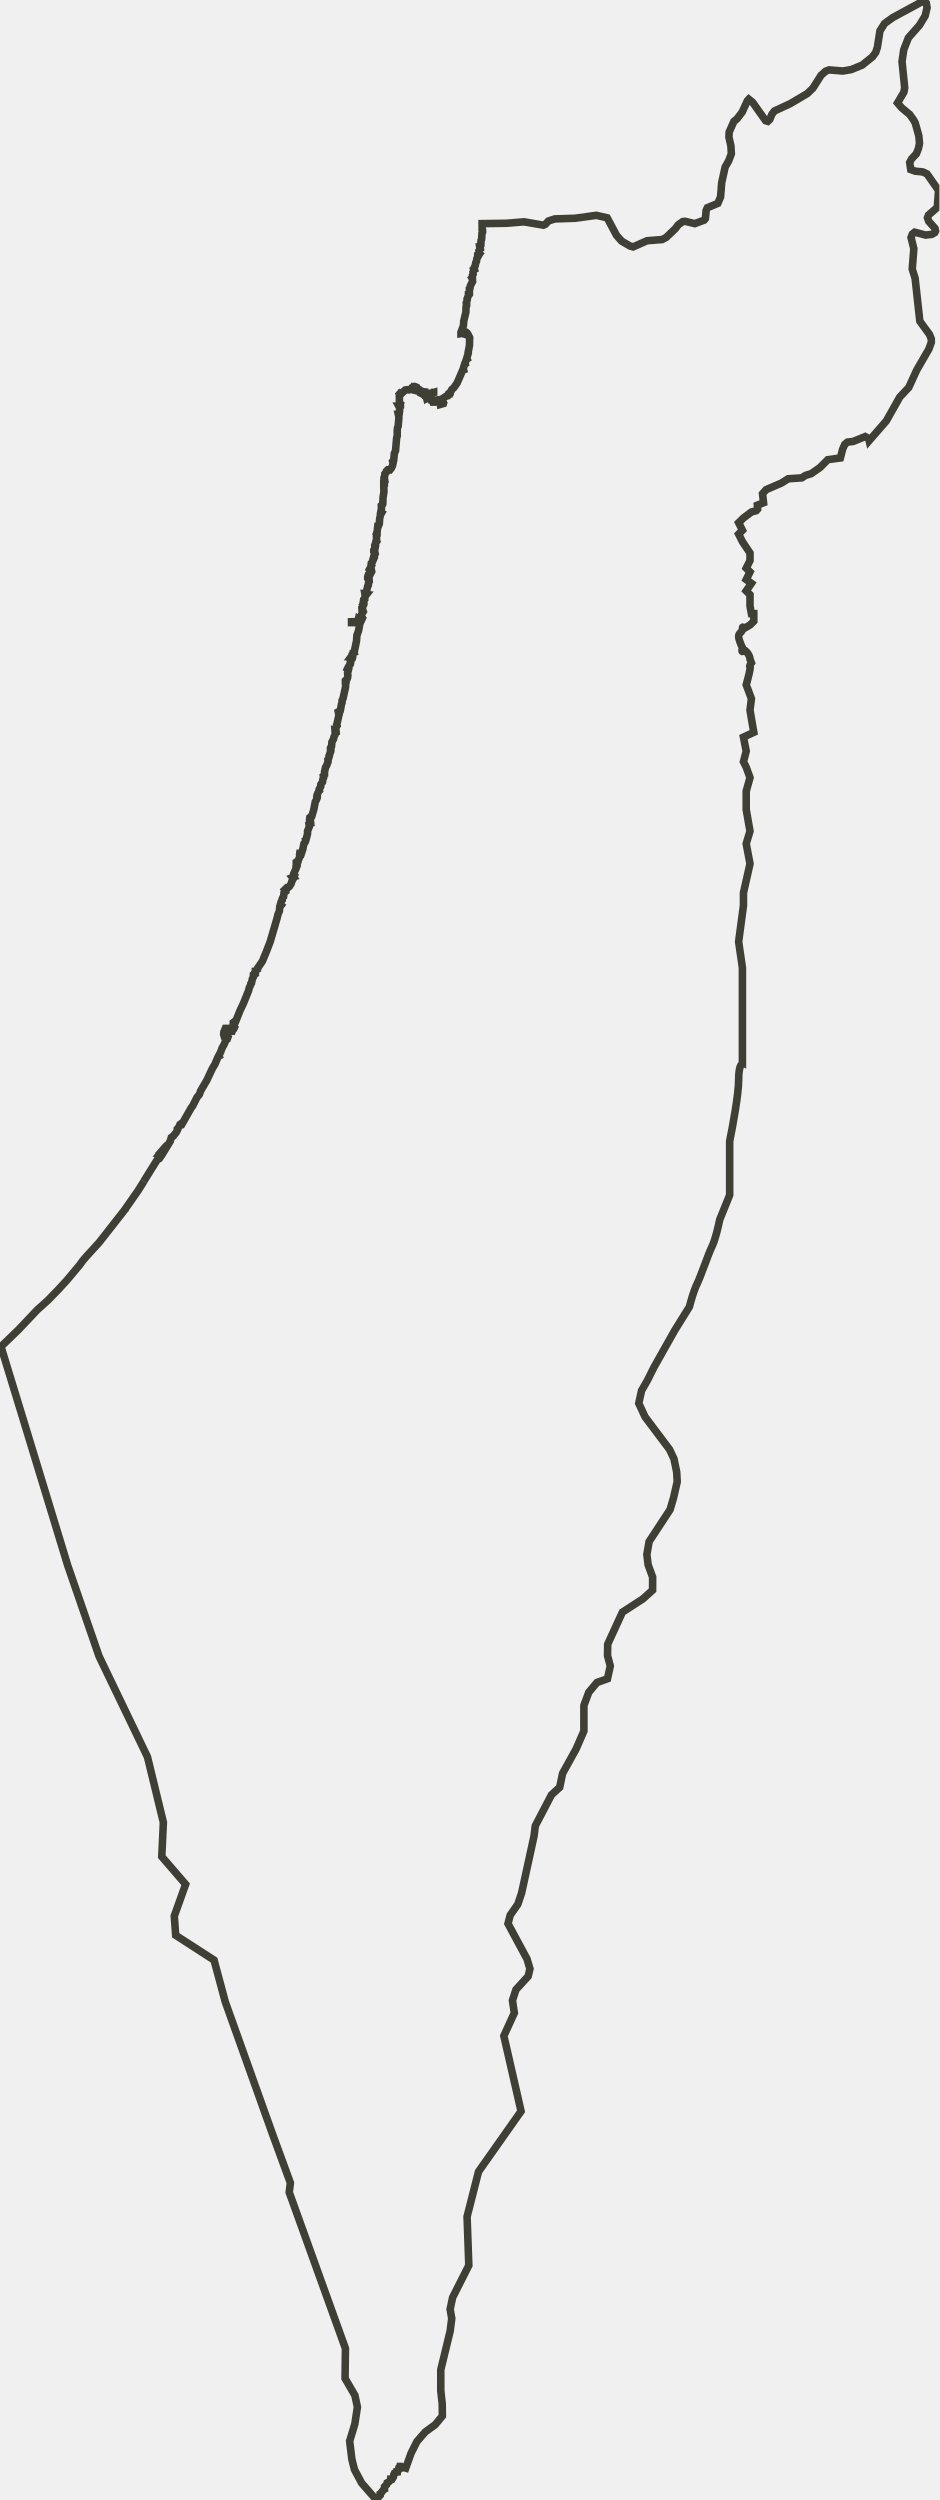
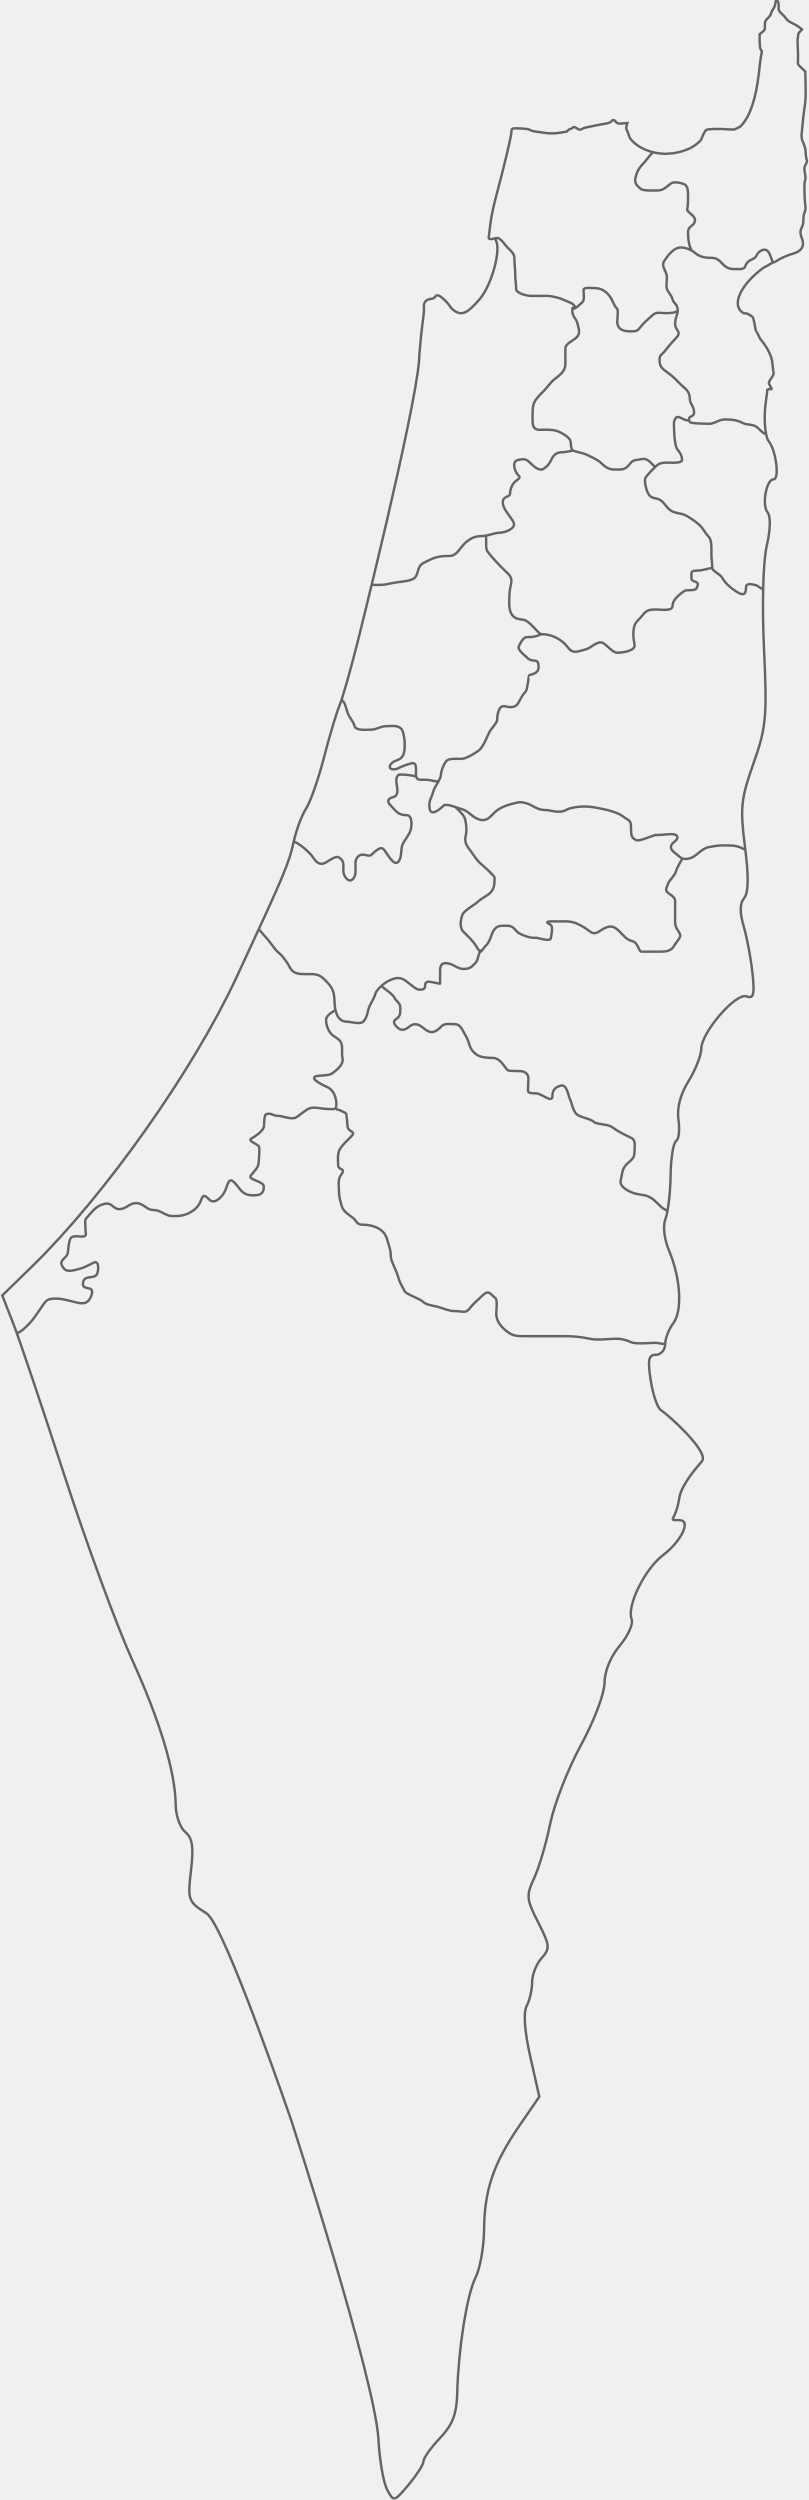
- <svg xmlns="http://www.w3.org/2000/svg" width="124" height="330" viewBox="0 0 124 330" fill="none">
-   <g clip-path="url(#clip0_478_948)">
-     <path d="M16.385 159.798L18.203 157.2L18.986 155.95M16.385 159.798L16.62 160.139M16.385 159.798L13.081 164.015L11.486 165.76L10.922 166.413L10.501 166.996L8.788 169.04L7.719 170.202L6.368 171.597L5.703 172.201L4.92 172.9L2.441 175.523L0.281 177.609L0.122 177.73L2.95 186.981L8.935 206.633L13.076 218.632L19.465 231.909L21.566 240.552L21.355 245.078L24.503 248.729L23.005 252.914L23.19 255.458L28.253 258.734L29.731 264.23L35.977 281.712L38.33 288.137L38.178 289.386L45.598 309.991L45.548 313.95L46.848 316.19L47.177 317.735L46.836 319.979L46.154 322.223L46.444 324.613L46.789 325.987L47.745 327.773L49.576 329.871L49.853 329.738L50.178 329.372V329.168L50.321 329.055L50.582 328.689L50.763 328.577V328.235L51.044 327.96L51.103 327.731L51.364 327.573L51.587 327.323V327.257H51.747L51.928 326.961L51.987 326.62L52.067 326.462L52.248 326.395L52.29 326.283H52.471L52.492 326.17L52.593 326.058L52.636 325.829L52.715 325.804L52.774 325.575H52.934L53.115 325.758L53.418 325.737L53.561 325.783L54.264 323.818L55.043 322.273L56.146 321.007L57.442 320.062L58.393 318.913L58.372 317.31L58.183 315.574V312.801L59.42 307.705L59.631 306.044L59.42 304.816L59.744 303.267L61.882 299.037L61.655 292.592L63.166 286.655L68.781 278.686L66.508 268.739L67.893 265.704L67.644 264.055L68.107 262.631L69.719 260.866L69.951 259.879L69.568 258.589L67.055 253.921L67.346 252.801L68.347 251.377L68.848 249.895L70.49 242.372L70.662 241.002L72.8 236.913L73.878 235.927L74.265 234.082L76.045 230.868L77.072 228.507L77.076 225.118L77.716 223.386L78.798 222.091L80.187 221.596L80.557 219.918L80.195 218.544L80.216 217.037L82.156 212.807L84.884 211.037L86.142 209.897L86.147 208.177L85.553 206.553L85.385 205.196L85.679 203.497L88.453 199.263L88.903 197.735L89.392 195.595L89.32 194.296L88.958 192.556L88.382 191.332L85.145 187.023L84.316 185.241L84.686 183.559L85.465 182.201L86.302 180.519L89.046 175.64L91 172.5C91.167 171.833 91.6 170.3 92 169.5C92.5 168.5 93.5 165.5 94 164.5C94.4 163.7 94.833 161.833 95 161L96.316 157.748V152.412V150.638C96.711 148.709 97.5 144.403 97.5 142.611C97.5 140.819 97.833 140.432 98 140.462V136.769V134.883V132.394C98 131.727 98 130.163 98 129.233C98 128.304 98 127.866 98 127.764L97.5 124.304L98.138 119.528V117.842L99 114.016L98.5 111.372L99 109.711L98.5 106.876V105.822V104.436L99 102.65L98.5 101.272L98.138 100.543L98.5 99.156L98.138 97.304L99.5 96.667L99 93.752L99.186 92.224L98.5 90.392C98.729 89.595 99.148 88 99 88C98.852 88 99.062 87.667 99.186 87.5L99 87C99 86.833 98.9 86.4 98.5 86C98 85.5 98.138 86 98 86C97.89 86 97.954 85.667 98 85.5C97.833 85.167 97.5 84.4 97.5 84C97.5 83.5 98 83.5 98 83C98 82.6 98.092 82.833 98.138 83L99 82.5L99.5 82V81H99.186L99 80V78.5L98.5 78L99.186 77L98.5 76.5L99 75.5L98.5 75L99 74V73L98 71.5L97.5 70.5L98 70L97.5 69L98.138 68.372L99.186 67.585L99.825 67.41L100.002 67.206L99.969 66.686L100.789 66.365L100.655 65.17L101.126 64.637L103.171 63.754L104.038 63.201L105.836 63.076L106.353 62.743L107.077 62.526L108.231 61.718L109.274 60.673L110.928 60.453L111.227 59.3L111.505 58.663L111.867 58.359L112.62 58.271L114.203 57.626L114.662 57.884L114.729 58.167L116.993 55.565L118.774 52.405L119.952 51.156L121.013 48.841L122.326 46.572L122.604 46.097L122.936 45.19L122.928 44.723L122.68 44.128L121.417 42.396L120.794 36.729L120.415 35.514L120.626 32.832L120.259 31.342L120.432 30.896L120.739 30.651L122.187 31.029L123.004 30.934L123.391 30.709L123.492 30.501L123.412 30.13L122.591 29.21L122.427 28.748L122.562 28.39L123.719 27.378L123.892 25.142L122.364 22.952L121.813 22.698L120.819 22.594L120.217 22.378L120.078 21.453L120.31 20.995L120.958 20.3L121.232 19.605L121.375 18.926L121.282 17.923L120.798 16.187L120.554 15.774L120.087 15.125L119.014 14.222L118.475 13.585L119.308 12.173L119.418 11.59L119.068 8.122L119.291 6.573L119.91 4.983L121.35 3.355L122.111 2.114L122.372 1.028L122.271 0.411L121.897 0.124L117.873 2.302L116.77 3.093L116.152 4.075L115.811 6.253L115.588 6.927L115.163 7.502L113.811 8.588L112.355 9.188L111.252 9.375L109.434 9.225L108.984 9.4L108.378 9.941L107.3 11.644L106.555 12.356L104.333 13.672L102.229 14.65L101.888 15.092L101.614 15.766L101.345 16.02L101.063 15.933L99.346 13.51L98.836 13.097L98.664 13.281L97.969 14.796L97.292 15.683L96.871 16.033L96.252 17.427L96.218 18.094L96.479 19.259L96.538 20.296L96.18 21.25L95.718 22.049L95.263 24.122L95.116 25.988L94.754 26.841L93.373 27.42L93.209 27.778L93.112 28.856L92.944 29.06L91.715 29.518L90.435 29.214L90.12 29.247L89.522 29.68L89.164 30.163L87.927 31.346L87.405 31.621L85.414 31.775L83.571 32.591L83.15 32.47L82.055 31.829L81.374 31.055L80.153 28.756L78.714 28.423L75.919 28.81L73.234 28.898L72.396 29.168L71.98 29.614L71.727 29.722L69.159 29.281L66.874 29.472L63.638 29.518V30.326L63.696 30.397V30.659L63.616 30.8L63.574 31.583L63.494 31.75L63.473 32.295L63.372 32.366L63.393 32.628H63.334L63.377 32.866L63.238 33.078L63.28 33.194L63.221 33.386L63.263 33.432L63.061 33.598V33.744L63.141 33.79L62.939 34.144L62.897 34.498L62.796 34.685L62.737 35.039L62.598 35.322L62.64 35.559L62.539 35.605L62.56 35.676L62.438 35.938L62.459 36.176L62.358 36.363V36.671L62.299 36.717L62.358 36.833L62.379 37.166L62.097 37.687L62.038 38.041L61.958 38.112V38.749L61.836 38.794V39.007L61.655 39.456L61.676 39.573L61.596 39.856V40.093L61.554 40.118L61.575 40.401L61.516 40.543L61.495 41.23L61.213 42.388L61.171 43.004L60.847 43.853V44.04L61.028 44.015L61.171 44.061V43.874L61.251 43.803L61.491 43.828L61.651 43.945L61.79 44.153L61.992 44.561L61.971 45.602L61.79 46.522L61.811 46.618L61.609 47.305L61.651 47.4L61.55 47.471L61.39 47.921L61.411 48.017L61.331 48.062L61.15 48.654L61.192 48.82L61.07 48.866L60.346 50.544L59.921 51.16L59.639 51.418L59.517 51.676L59.416 51.772V51.889L59.277 51.959V52.055L59.155 52.08L59.075 52.247L58.936 52.272L58.292 52.696L57.968 52.792L58.09 52.863L58.25 52.838L58.292 53.075L58.494 53.1L58.553 53.196L58.532 53.267L58.128 53.383L58.069 53.004L57.745 52.792L57.665 52.817L57.724 52.983L57.501 53.008L57.4 53.079H57.139L57.059 52.892L56.92 52.846L56.861 52.397L56.701 52.159L56.579 52.134L56.558 52.18V52.276L56.659 52.371L56.617 52.513H56.516L56.478 52.301H56.398V52.538L56.318 52.584L56.276 52.417L56.154 52.276L56.074 52.251L56.015 52.134L55.59 51.922L55.611 51.826L55.531 51.801L55.489 51.705L55.388 51.68L55.548 51.635L55.91 51.893L56.213 51.989L56.718 52.034H56.798L56.958 51.918L57 51.964L57.244 51.868V51.797L56.718 51.938L56.175 51.913L56.074 51.797V51.726L55.851 51.701L55.489 51.56L55.388 51.464H55.207L55.026 51.135L54.765 51.018H54.584L54.525 51.114L54.466 51.089L54.407 51.135L54.328 51.276L53.965 51.464L53.705 51.439L53.481 51.485L53.039 51.909L52.859 51.864L52.736 52.005L52.816 52.147L52.715 52.263V53.017L52.774 53.229L52.854 53.3L52.795 53.487L52.854 53.512V53.583L52.795 53.608L52.736 53.537L52.694 53.608H52.636L52.736 53.795L52.758 54.078L52.699 54.645L52.678 54.691H52.577L52.657 55.069L52.556 56.273L52.475 56.46L52.434 56.789V57.522L52.353 57.83L52.21 59.483L52.05 59.862L51.971 60.736L51.832 60.903L51.891 61.115L51.81 61.469L51.667 61.777L51.465 62.035L51.183 62.01L51.023 62.176V62.293L50.8 62.551V62.739L50.678 63.093V63.28L50.779 63.351L50.8 63.492L50.678 63.588L50.699 63.754L50.657 63.8V63.917L50.737 63.988V64.058L50.657 64.225L50.678 64.933L50.556 65.711L50.535 66.465L50.514 66.561L50.333 66.727L50.354 67.106L50.253 67.626L50.375 67.697L50.236 67.935L50.114 68.455L50.072 69.138L49.971 69.375L49.87 69.4L49.79 70.154L49.71 70.391L49.769 70.437V70.649L49.689 70.816L49.71 71.215L49.651 71.382L49.71 71.478L49.588 71.644L49.466 71.998V72.115L49.546 72.16L49.487 72.489L49.344 72.631V72.772L49.487 72.914L49.529 73.102L49.369 73.41L49.411 73.576L49.369 73.672L49.289 73.626L49.13 74.213L49.007 74.355L48.986 74.542L49.045 74.659L48.805 75.104L48.906 75.175V75.316L49.045 75.341L49.066 75.437L48.944 75.67L48.801 75.645L48.641 75.812L48.54 76.12V76.353L48.599 76.424L48.721 76.449L48.742 76.757L48.641 76.944L48.62 77.248L48.54 77.365L48.38 78.069L48.258 78.327H48.157L48.178 78.443L48.38 78.468L48.178 78.726L48.157 79.055L47.997 79.172L47.955 79.455L48.035 79.526V79.692L47.892 79.859L47.934 79.954L47.854 80.096V80.284L47.774 80.329L47.795 80.658L47.917 80.612L47.959 80.729L47.736 81.104L47.715 81.362L47.757 81.433L47.656 81.503H47.597L47.576 81.433L47.496 81.458V81.528L47.576 81.553V81.649L47.534 81.811L47.454 81.836V81.932L47.513 82.003H47.652L47.631 82.049H47.391L47.37 81.882L47.29 81.811L47.248 81.999L47.189 82.045L46.402 82.07V82.186H47.29L47.45 82.611L47.328 83.244L47.105 83.901L47.063 84.584L46.76 86.041L46.718 86.067L46.739 86.137L46.579 86.208L46.478 86.395V86.512L46.356 86.679H46.558V86.724L46.499 86.912L46.356 86.983L46.276 87.17L46.318 87.241L46.259 87.59L46.2 87.615L46.04 88.04L45.96 88.086L45.859 88.298L45.998 88.394L45.876 88.864L45.918 89.147L45.876 89.476L45.817 89.618L45.594 89.83V89.876H45.716L45.615 90.392V90.675L45.274 92.224L45.152 92.457V92.741L45.072 92.953L44.933 93.752L44.912 93.823L44.651 93.965L44.672 94.081L44.773 94.152V94.248L44.47 95.584L44.491 95.747L44.411 95.817L44.331 96.242L44.373 96.642L44.315 96.667L44.235 96.621L44.256 96.904L44.075 97.304L44.032 97.537L43.809 97.957L43.767 98.499L43.624 98.732V98.803H43.683L43.666 99.156L43.443 99.744L43.464 99.814L43.363 100.143L43.283 100.26L43.304 100.543L43.102 101.084L42.98 101.272L42.837 101.879V102.254L42.677 102.417L42.719 102.65L42.618 102.883L42.576 103.212L42.353 103.541L42.332 103.824L42.151 104.153L42.172 104.34L42.071 104.436L41.848 104.952L41.827 105.069L41.886 105.139V105.256L41.764 105.581L41.621 105.822L41.419 106.876L41.137 107.812L41.095 107.883L40.973 107.837L40.893 107.908L40.851 108.445L40.994 108.541L41.015 108.728L40.792 108.845L40.834 109.103L40.594 109.711V110.061L40.392 110.835L40.333 110.881L40.354 110.977L40.295 111.139L40.114 111.372L39.975 112.076L39.752 112.754H39.672L39.63 112.638H39.571L39.55 112.779L39.651 112.967L39.47 113.316L39.348 113.691L39.268 113.666L39.108 113.783V114.016L39.209 114.299L39.154 114.441L39.07 114.486L39.049 114.699L38.746 115.402L38.704 115.565L38.746 115.59L38.687 115.661L38.767 115.777L38.645 115.823L38.687 115.869L38.666 116.081L38.565 116.223L38.422 116.668L38.199 117.018L38.018 117.159H37.879L37.656 117.372L37.736 117.442V117.655L37.492 117.842L37.433 118.358L37.332 118.475L37.252 118.662V118.804L37.13 118.991L36.991 119.458L37.092 119.528L36.932 119.741L36.873 120.278L36.713 120.653L36.553 121.273L35.665 124.304L35.16 125.615L34.638 126.877L34.032 127.764L34.011 127.905L33.91 127.951L33.75 128.23H33.708V128.347H33.649L33.607 128.417V128.58L33.548 128.605L33.527 128.696L33.447 128.721L33.426 129L33.304 129.233L33.203 129.746L33.123 129.837V129.929L32.9 130.395L32.82 130.745L32.155 132.394L31.688 133.384L31.09 134.883L30.93 134.975V135.021H30.871L30.85 134.929L30.791 134.975L30.77 135.583L30.791 135.699L30.892 135.745L30.85 135.837L30.69 135.999L30.648 136.116H30.185L30.105 136.024H29.924V136.116L30.004 136.161V136.232L29.983 136.42L29.924 136.49L29.945 136.724L29.866 136.769V136.84L30.067 136.957L30.025 137.073H29.866L29.605 136.628V136.232L29.727 135.953L29.806 135.908V135.745H29.748L29.546 136.236L29.525 136.565L29.647 136.961L29.87 137.194L29.567 137.893L29.306 138.36L29.104 138.922L28.902 139.297L28.923 139.367L28.864 139.392L28.742 139.601L28.38 140.462L28.018 141.07L27.294 142.611L26.486 143.989L26.326 144.455L26.002 144.851L25.438 145.971L25.215 146.275L23.986 148.444H23.906L23.864 148.352L23.763 148.423L23.64 148.727L23.418 149.006L23.439 149.122L23.279 149.447L22.875 149.959L22.614 150.147L22.471 150.638L21.363 152.457L21.305 152.482L21.262 152.412L21.061 152.366L21.241 152.158V152.066L20.997 152.345V152.416L21.056 152.441L21.035 152.649L21.157 152.674L21.178 152.72L21.04 152.928L20.736 153.115L18.981 155.934" stroke="#403F36" />
-   </g>
-   <defs>
-     <clipPath id="clip0_478_948">
-       <rect width="124" height="330" fill="white" />
-     </clipPath>
-   </defs>
+ <svg xmlns="http://www.w3.org/2000/svg" width="331" height="1023" viewBox="0 0 331 1023" fill="none">
+   <path d="M303.75 50.915C306.961 47.29 309.329 40.226 310.5 30.228C310.909 26.73 311.054 24.661 311.75 21.179V20.947C311.75 20.947 311.416 20.598 311.219 20.165C311.022 19.733 310.844 18.175 310.844 16.697V14.009L311.938 13.134C312.957 12.321 313 12.162 313 10.415C313 8.656 313.077 8.5 314.25 7.384C314.929 6.738 315.469 5.949 315.469 5.634C315.469 5.32 315.851 4.519 316.312 3.853C316.779 3.179 317.221 2.052 317.312 1.29C317.408 0.492 317.464 0.167 317.625 0.134C317.721 0.114 317.859 0.203 318.062 0.353C318.528 0.695 318.658 1.129 318.625 2.572C318.585 4.322 318.607 4.415 319.906 5.634C320.643 6.325 321.523 7.295 321.844 7.79C322.199 8.339 323.158 9.017 324.312 9.54C325.355 10.013 326.644 10.771 327.188 11.228L328.188 12.072L327.344 12.947C326.648 13.672 326.517 14.087 326.562 15.29L326.375 15.84V17.478C326.375 17.478 326.555 22.308 326.562 22.5L326.5 26L326.906 26.759L329.531 29.259L329.656 35.072C329.744 39.48 329.634 41.561 329.25 43.79C328.972 45.404 328.572 48.876 328.344 51.509L327.969 55.603L328.219 57.29L328.969 59.103C329.412 60.193 329.687 61.507 329.688 62.478C329.688 63.358 329.839 64.552 330.031 65.103C330.332 65.966 330.287 66.255 329.688 67.322C329.028 68.495 329.021 68.693 329.375 70.884C329.66 72.653 329.651 73.405 329.375 74.072C329.01 74.952 329.132 81.215 329.562 84.353C329.708 85.412 329.605 86.104 329.25 86.853C328.963 87.458 328.75 88.691 328.75 89.79C328.75 91.077 328.575 92.094 328.156 92.915C327.372 94.453 327.355 95.57 328.156 97.603C329.362 100.661 328.056 102.845 324.438 103.822C322.286 104.402 318.89 105.93 317.688 106.853C317.282 107.164 316.712 107.415 316.438 107.415M303.75 50.915L303.901 50.742L305.071 49.156M303.75 50.915L302.844 51.853L300.5 53L298 52.947C296.205 52.701 291.285 52.703 289.812 52.947C288.817 53.111 288.626 53.327 287.75 55.103C287.214 56.189 287.031 56.883 287 56.977C286.789 57.182 286.925 57.225 286.719 57.447C285.462 58.795 283.889 59.877 282.227 60.728C281.717 60.94 280.396 61.506 279.312 61.853C279.312 61.853 278.894 62.005 277.603 62.306C276.276 62.616 274.893 62.821 274.285 62.822C273.488 62.822 273.131 62.916 272.531 62.947H272.188C266.561 62.831 261.003 60.676 257.75 56.54L256.781 53.79C256.19 52.834 256.136 52.489 256.406 51.478L256.719 50.322L254.781 50.509C252.987 50.677 252.787 50.609 252.031 49.853C251.055 48.877 250.873 48.874 250.156 49.665C249.852 50.002 249.114 50.355 248.5 50.447C247.415 50.609 242.694 51.525 239.75 52.165C237.986 52.549 237.438 53.628 236.313 52.697C235.85 52.313 235.382 52.096 235 52C234.42 51.854 234.098 52.697 233.7 52.697C232.887 52.697 231.936 53.834 231.936 53.834C225.206 55.11 224.493 54.511 219.688 53.915C219.688 53.915 217.47 53.57 217.531 53.509C216.5 53 216.757 52.797 213.531 52.603C209.407 52.355 209.259 52.409 209.25 54.165C209.243 55.584 206.494 67.211 203.719 77.634C201.827 84.74 201.122 88.043 200.625 91.884C200.269 94.633 199.969 97.087 199.969 97.353C199.969 97.711 200.298 97.853 201.219 97.853L202.5 97.5M120.187 344.415C121.214 339.679 123.507 333.559 125.281 330.822C127.056 328.084 130.35 318.592 132.625 309.759C134.9 300.926 137.742 291.477 138.906 288.759C140.071 286.041 143.395 274.372 146.312 262.822C146.312 262.822 169.522 170.227 171.469 147.79C171.398 146.477 172.388 135.789 172.938 132.009C173.326 129.338 173.534 127.27 173.469 126.447C173.254 123.728 174.04 122.604 176.406 122.29C177.33 122.168 177.642 122.012 178 121.509C178.78 120.413 179.55 120.6 181.594 122.447C183.436 124.112 184.656 126.072 184.656 126.072C188.887 130.285 191.666 127.619 196.125 122.603C201.382 116.689 205.514 100.836 202.562 97.884L202.5 97.5M120.187 344.415C118.261 353.302 116.251 358.045 96.719 400.04C78.985 438.167 42.954 489.114 13.188 518.165L0.938 530.103L5.437 541.634C7.912 547.966 17.332 575.933 26.375 603.79C35.417 631.648 47.891 665.576 54.062 679.165C65.579 704.523 71.751 725.136 71.906 738.759C71.954 743.009 73.704 747.916 75.812 749.665C78.764 752.114 79.302 755.742 78.156 765.415C76.724 777.506 76.959 778.169 84.531 782.978C91.889 787.65 119.375 868.228 119.375 868.228C119.375 868.228 153.563 973.792 154.875 998.384C155.324 1006.81 156.931 1016.01 158.438 1018.82C161.122 1023.84 161.278 1023.79 167.219 1016.73C170.553 1012.77 173.281 1008.47 173.281 1007.17C173.281 1005.86 176.342 1001.57 180.062 997.634C185.23 992.17 186.882 987.846 187.094 979.353C187.552 961.023 191.043 939.017 194.625 931.915C196.475 928.245 198.034 919.336 198.094 912.134C198.226 896.117 201.999 885.159 212.594 869.759L220.688 857.978L216.969 841.478C214.608 830.952 214.102 823.461 215.531 820.79C216.763 818.487 217.75 814.112 217.75 811.072C217.75 808.031 219.493 803.615 221.625 801.259C225.161 797.351 225.037 796.079 220.219 786.634C215.363 777.117 215.256 775.644 218.594 768.478C220.59 764.19 223.535 754.161 225.156 746.197C226.777 738.232 232.43 723.805 237.719 714.103C243.099 704.233 247.356 692.99 247.375 688.603C247.396 683.878 249.862 677.85 253.594 673.415C256.999 669.367 259.199 664.507 258.469 662.603C256.375 657.147 263.89 641.889 271.438 636.259C278.083 631.302 283.374 622.116 277.969 622.04C272.797 621.968 276.486 622.695 277.969 612.978C278.85 607.202 285.935 599.59 287.281 597.884C290.231 594.144 273.807 579.22 270.375 576.978C269.037 576.103 267.183 570.66 266.281 564.884C264.962 556.437 265.37 554.384 268.375 554.384C270.429 554.384 272.144 552.419 272.188 550.04M120.187 344.415C122.186 344.915 125.242 347.66 126.698 349.116C128.457 350.875 129.457 354.083 132.355 353.359C133.937 352.963 137.057 349.887 138.719 350.884C140.92 352.204 140.487 353.797 140.487 356.541C140.487 357.936 142.4 361.699 144.376 359.723C145.93 358.168 145.437 355.818 145.437 353.359C145.437 351.294 146.782 349.187 149.326 349.823C152.34 350.577 151.479 349.888 153.922 348.055C156.858 345.854 157.019 347.706 158.872 350.177C159.809 351.427 161.995 354.891 163.468 351.945C164.554 349.771 163.826 347.34 164.882 345.227C165.658 343.676 167.627 341.317 168.064 339.57C168.437 338.077 168.944 333.56 166.296 333.56C162.74 333.56 161.923 331.662 159.932 329.671C158.033 327.771 158.82 326.678 160.993 326.135C162.804 325.682 162.815 323.578 162.407 321.539C162.113 320.068 161.755 316.943 163.821 316.943C165.893 316.943 169.829 317.294 170.539 318.003M272.188 550.04C272.231 547.662 273.715 543.847 275.469 541.54C279.303 536.494 278.57 523.258 273.844 511.947C271.787 507.025 271.168 501.691 272.312 498.759C273.369 496.052 274.311 488.063 274.406 481.009C274.502 473.955 275.524 467.615 276.656 466.915C277.788 466.215 278.224 462.308 277.625 458.228C276.922 453.44 278.39 447.822 281.75 442.384C284.614 437.75 286.938 431.847 286.938 429.259C286.937 422.523 301.137 406.054 305.5 407.728C308.365 408.827 308.846 406.991 307.938 398.353C307.315 392.443 305.703 383.785 304.344 379.134C302.64 373.306 302.679 369.703 304.5 367.509C306.315 365.322 306.424 358.759 304.844 346.509C302.793 330.616 303.19 326.892 308.312 312.415C313.548 297.616 313.93 293.433 312.625 265.29C311.784 247.16 312.244 229.863 313.75 223.384C315.28 216.798 315.422 211.265 314.094 209.665C311.66 206.733 313.566 196.134 316.531 196.134C319.074 196.134 317.573 184.213 314.562 180.572C314.11 180.024 313.736 178.933 313.459 177.5M272.188 550.04L268.498 549.477C266.329 549.477 259.991 550.113 258.22 549.227C256.364 548.299 254.251 547.813 252.21 547.813C248.856 547.813 244.509 548.538 241.25 547.813C238.152 547.125 234.578 546.753 231.35 546.753C228.757 546.753 226.165 546.753 223.572 546.753C220.626 546.753 217.679 546.753 214.733 546.753C211.606 546.753 209.973 546.718 207.662 544.985C205.316 543.226 203.066 540.766 203.066 537.56C203.066 536.261 203.69 531.93 202.712 531.196C200.804 529.765 200.108 527.436 197.409 530.135C195.622 531.923 193.848 533.233 192.459 535.085C190.479 537.725 189.705 536.5 186.095 536.5C183.489 536.5 181.564 535.367 179.024 534.732C177.163 534.266 174.418 534.014 173.014 532.61C171.903 531.5 166.192 529.574 165.589 528.368C164.361 525.912 163.432 524.689 162.761 522.004C162.238 519.914 159.932 516.069 159.932 514.226C159.932 511.188 159.2 510.237 158.518 507.508C157.972 505.323 156.664 503.576 154.629 502.558C152.595 501.541 150.741 501.144 148.265 501.144C145.866 501.144 145.901 499.46 144.376 498.316C142.801 497.134 140.36 495.689 139.78 493.366C139.394 491.824 138.719 490.083 138.719 487.709C138.719 485.6 138.135 482.713 139.426 480.992C141.966 477.605 138.366 479.198 138.366 476.749C138.366 474.274 137.888 471.729 139.426 469.678C140.77 467.886 142.033 466.717 143.669 465.082C145.951 462.8 142.823 463.467 142.255 461.193C142.123 460.666 141.882 455.703 141.548 455.536C140.647 455.086 137.929 453.497 137.305 454.122M316.438 107.415C316.163 107.416 315.125 107.986 314.125 108.665L312.5 109.5C303.607 115.962 298.744 124.77 304.188 128.134L305.844 128.353C306.851 128.89 307.841 129.53 308.031 129.759C308.424 130.232 309.219 135.103 309.219 135.103C309.198 135.124 309.5 135.5 309.5 135.5C310.287 137.032 310.5 137.5 310.5 137.5L311 138.557C311 138.557 313.191 141.08 314.438 143.603C315.646 146.049 315.896 146.836 316.125 149.259C316.271 150.807 316.457 152.298 316.562 152.572C316.679 152.875 316.328 153.72 315.656 154.697C314.372 156.564 314.372 156.671 315.188 158.009C315.967 159.288 315.96 159.415 315.125 159.197C314.752 159.099 314 159.5 314 159.5C313.821 161.779 313.338 164.187 313.125 166.478C312.897 168.926 312.869 171.398 313 173.603C313.087 175.047 313.243 176.378 313.459 177.5M316.438 107.415C315.674 106.63 315.399 104.007 314.082 102.689C312.656 101.264 310.384 103.014 309.839 104.104C308.641 106.5 307.567 105.668 305.95 107.286C304.403 108.833 305.624 110.114 302.414 110.114C299.525 110.114 298.009 110.305 296.05 108.346C294.453 106.749 293.604 105.518 291.101 105.518C288.437 105.518 286.567 105.123 284.737 103.75C283.96 103.167 283.745 102.909 283 102.5M267.33 62.325C266.073 63.096 264.592 65.559 263.17 66.981C261.364 68.787 260.432 70.769 259.988 72.991C259.512 75.373 261.251 76.375 262.109 77.234C263.058 78.182 267.507 77.941 269.18 77.941C271.519 77.941 273.158 76.106 274.484 75.112C275.838 74.097 279.022 74.907 280.141 75.466C281.49 76.14 281.555 78.501 281.555 80.062C281.555 82.015 281.552 83.962 281.201 85.719C281.007 86.689 284.383 88.221 284.383 89.961C284.383 92.632 281.555 92.266 281.555 94.911C281.555 97.324 281.747 99.892 282.615 101.629L283 102.5M277.312 127.085C277.312 124.303 275.634 124.261 275.191 122.488C274.611 120.171 272.716 119.204 272.716 117.185C272.716 114.026 273.42 113.29 272.009 110.468C270.719 107.887 271.52 107.112 272.716 105.518C273.069 105.046 273.36 104.52 273.777 104.104C275.007 102.873 276.323 101.275 278.726 101.275C280.247 101.275 281.906 101.9 283 102.5M277.312 127.085C277.312 128.81 276.251 130.177 276.251 132.388C276.251 135.705 279.52 135.484 276.251 138.752C274.9 140.103 273.052 142.31 272.009 143.702C270.62 145.553 269.887 144.813 269.887 147.591C269.887 150.442 271.73 151.359 273.777 152.894C275.773 154.392 276.821 155.585 278.373 157.137C280.343 159.106 282.262 159.934 282.262 163.147C282.262 165.191 284.03 166.297 284.03 168.804C284.03 170.622 281.81 170.166 281.91 171.61M277.312 127.085C276.5 128 274.472 128.145 272.362 128.145C269.389 128.145 268.609 127.302 266.352 129.559C265.007 130.904 263.503 131.944 262.109 133.802C260.639 135.762 260.156 135.57 257.513 135.57C254.976 135.57 252.563 134.648 252.563 131.681C252.563 130.841 253.092 126.906 252.563 126.377C251.009 124.823 250.844 123.025 249.381 121.074C247.931 119.14 245.85 117.892 243.371 117.892C242.413 117.892 238.775 117.407 238.775 118.599C238.775 119.824 239.277 122.694 238.421 123.549C237.945 124.026 235.642 126.122 235.593 126.024M235.593 126.024C234.454 123.746 233.134 123.91 230.997 122.842C229.269 121.978 225.846 121.074 223.925 121.074C221.686 121.074 219.447 121.074 217.208 121.074C215.686 121.074 211.198 120.037 211.198 118.246C211.198 115.983 210.844 114.613 210.844 112.589C210.844 110.364 210.49 107.962 210.49 105.871C210.49 103.739 209.318 102.931 207.662 101.275C206.521 100.134 205.675 98.337 203.773 97.386L202.5 97.5M235.593 126.024C234.589 126.777 234.179 125.09 234.179 126.731C234.179 129.898 235.665 129.848 236.3 132.388C236.892 134.756 237.568 136.423 235.946 138.045C234.534 139.457 231.35 140.596 231.35 142.641V149.005C231.35 151.752 229.184 153.458 227.107 155.015C225.302 156.369 224.206 158.27 222.511 159.965C220.866 161.61 218.752 163.688 218.269 165.622C217.873 167.204 217.915 169.532 217.915 171.632C217.915 173.696 218.016 175.875 220.744 175.875C223.005 175.875 225.322 175.694 227.461 176.228C229.043 176.624 231.964 178.226 233.118 179.764C234.08 181.046 233.098 183.643 234.532 184.36M268.12 191.078C269.755 189.443 270.818 189.31 273.423 189.31C274.268 189.31 279.08 189.691 279.08 188.249C279.08 185.172 277.122 184.661 276.605 182.592C276.253 181.184 275.898 178.787 275.898 176.936C275.898 175.098 275.296 172.234 276.605 170.925C277.866 169.664 280.838 173.059 281.908 171.632L281.91 171.61M268.12 191.078C266.594 192.603 265.466 193.673 264.231 195.32C263.369 196.47 264.5 200.456 264.938 201.331C266.107 203.669 266.609 203.516 269.18 204.159C271.097 204.638 272.43 207.056 273.423 208.048C275.933 210.558 278.245 209.457 281.201 211.23C283.171 212.412 285.058 213.672 286.504 215.119C288.04 216.655 288.628 218.304 290.04 219.716C291.364 221.039 291.101 224.858 291.101 226.787C291.101 228.411 291.454 230.582 291.454 232.443M268.12 191.078C266.543 189.914 265.219 187.207 262.463 187.896C260.658 188.347 259.194 187.894 257.867 189.664C255.856 192.345 254.719 192.138 251.503 192.138C249.223 192.138 247.723 191.187 246.199 189.664C244.541 188.005 242.219 187.143 240.189 186.128C238.404 185.236 235.82 185.004 234.532 184.36M291.454 232.443C291.454 233.687 294.794 234.88 295.697 236.686C296.769 238.83 300.231 241.605 302.414 242.697C304.325 243.652 305.243 243.097 305.243 240.575C305.243 238.365 307.43 239.001 309.485 239.515C309.828 239.6 311.647 241 312 241M291.454 232.443C290.144 232.443 287.676 233.504 285.09 233.504C282.456 233.504 282.969 234.24 282.969 236.686C282.969 238.694 286.806 237.144 285.09 240.575C284.272 242.212 281.251 240.892 279.787 241.989C277.69 243.562 275.191 245.503 275.191 248C275.191 250.211 270.467 249.414 269.18 249.414C266.091 249.414 264.743 249.32 262.816 251.889C261.26 253.964 259.739 254.339 259.281 257.546C259.009 259.448 259.215 261.879 259.634 263.556C260.375 266.519 254.401 267.092 252.563 267.092C250.768 267.092 248.505 264.162 246.906 263.203C244.607 261.823 241.987 265.14 239.835 265.677C236.69 266.464 234.552 267.825 232.411 264.97C229.773 261.454 225.741 259.5 221.5 259.5M234.532 184.36C234.532 184.36 231.426 185.067 229.936 185.067C227.809 185.067 226.565 186.152 225.693 187.896C224.614 190.055 224.439 190.339 222.511 191.785C220.622 193.202 217.802 190.257 216.854 189.31C215.218 187.674 214.128 187.693 211.905 188.249C209.597 188.826 210.412 191.628 211.198 193.199C212.304 195.412 213.773 194.803 211.198 196.735C209.612 197.924 208.723 200.149 208.723 202.038C208.723 203.685 204.915 202.717 205.894 206.634C206.509 209.091 209.003 211.437 210.137 213.705C211.415 216.261 206.53 217.948 204.834 217.948C202.329 217.948 199.82 219.362 197.055 219.362C194.052 219.362 191.872 220.657 189.984 222.544C188.2 224.329 186.809 227.494 183.974 227.494C180.531 227.494 178.407 227.802 175.489 229.262L173.367 230.322C170.211 231.9 171.636 235.894 168.771 237.04C166.014 238.142 162.585 238.056 159.579 238.807C156.761 239.512 155.082 239.337 152.188 239.337M221.5 259.5C220.385 259.5 216.837 254.148 214.38 253.657C213.677 253.516 212.965 253.421 212.258 253.303C209.311 252.812 208.369 250.034 208.369 246.939C208.369 244.263 208.442 241.696 209.076 239.161C209.854 236.05 208.216 235.119 206.248 233.151C203.826 230.728 201.488 228.336 199.53 225.726C198.489 224.337 199.213 220.923 198.823 219.362M221.5 259.5C219.445 260.322 218.977 260.728 215.44 260.728C214.065 260.728 212.677 263.569 212.258 264.617C211.724 265.952 214.905 268.325 215.794 269.213C218.125 271.544 220.39 268.576 220.39 273.102C220.39 275.264 218.305 275.833 216.501 276.284C216.362 276.319 215.892 282.196 215.087 283.002C213.578 284.51 213.148 285.879 211.905 287.951C210.833 289.737 208.474 289.48 206.601 289.012C204.023 288.367 203.419 292.784 203.419 294.669C203.419 295.723 200.887 298.32 200.237 299.619C199.037 302.019 198.455 303.999 196.702 306.336C195.857 307.462 191.965 309.683 190.338 310.225C188.061 310.984 185.534 310.026 183.267 310.932C182.038 311.424 180.438 315.469 180.438 316.943C180.438 318.969 177.836 321.695 177.256 324.014C176.594 326.664 175.175 327.746 175.842 331.085C176.542 334.581 181.092 330.077 181.499 329.671C182.595 328.575 187.354 330.693 188.924 331.085C191.732 331.787 193.029 334.339 195.995 335.328C198.971 336.32 200.391 334.466 202.359 332.499C204.189 330.669 207.024 329.565 209.43 328.964C212.074 328.303 212.51 327.966 215.087 328.61C218.092 329.361 219.565 331.438 222.865 331.438C224.932 331.438 226.14 332.146 228.522 332.146C231.347 332.146 231.281 331.279 233.471 330.731C235.306 330.273 236.934 330.024 239.128 330.024C241.963 330.024 244.285 330.561 246.906 331.085C249.02 331.508 252.903 332.577 254.685 333.913C257.842 336.281 258.22 335.226 258.22 339.57C258.22 342.092 258.608 342.946 260.342 343.813C261.484 344.384 266.784 342.025 268.12 341.691C268.348 341.634 268.591 341.691 268.827 341.691C270.737 341.691 272.838 341.338 274.837 341.338C277.643 341.338 277.918 343.005 275.898 344.52C273.789 346.102 274.371 347.617 275.898 348.763C278.593 350.784 278.807 352.101 282.262 351.237C284.945 350.567 286.862 347.277 290.04 346.641C292.005 346.248 293.712 345.934 296.05 345.934C298.688 345.934 301.284 345.899 303.475 346.995C303.958 347.236 304.214 347.5 304.969 347.5M279.236 351.296C279.236 351.296 276.957 355.133 276.605 356.541C276.172 358.273 274.009 360.026 273.423 361.491C272.11 364.772 272.125 364.406 274.837 366.44C276.626 367.782 276.251 368.634 276.251 371.036C276.251 373.158 276.251 375.279 276.251 377.4C276.251 379.907 277.929 380.929 278.373 382.704C278.608 383.645 276.406 385.929 275.898 386.946C274.817 389.109 272.572 389.421 270.241 389.421C267.648 389.421 265.056 389.421 262.463 389.421C261.38 389.421 261.058 385.711 258.927 385.179C256.335 384.531 255.418 383.083 253.624 381.289C251.526 379.192 250.117 378.447 247.26 379.875C245.354 380.828 243.688 382.853 241.603 381.289C239.572 379.766 237.849 378.657 235.593 377.754C233.133 376.77 230.417 377.047 227.815 377.047C225.481 377.047 221.936 376.759 225.34 378.461C226.436 379.009 225.573 383.187 225.34 384.118C225.043 385.303 220.155 383.859 219.683 383.764C219.452 383.718 219.211 383.764 218.976 383.764C216.495 383.764 214.641 383.011 212.612 381.997C210.758 381.07 210.472 378.815 207.662 378.815C205.115 378.815 203.904 378.684 202.712 379.875C200.716 381.872 201.2 384.57 198.823 386.946C196.572 389.198 197.13 390.96 194.934 387.3C193.505 384.917 191.493 383.151 189.631 381.289C187.903 379.562 188.485 376.199 189.277 374.218C189.958 372.516 194.34 370.216 195.641 368.915C196.805 367.751 199.554 366.416 200.591 365.38C202.427 363.544 202.359 361.501 202.359 359.016C202.359 358.524 197.841 354.301 197.055 353.712C195.35 352.433 193.97 350.07 192.459 348.055C190.731 345.751 189.891 344.541 190.691 341.338C191.132 339.576 190.649 336.573 190.338 335.328C189.823 333.268 187.323 331.252 186.095 330.024M197.055 388.714C195.495 389.885 195.96 392.638 194.581 394.017C193.006 395.592 192.495 396.492 189.631 396.492C187.453 396.492 185.815 394.831 183.974 394.371C181.254 393.691 180.085 394.381 180.085 397.199C180.085 398.967 180.085 400.735 180.085 402.503C180.085 402.732 175.637 401.368 174.782 401.796C172.855 402.759 175.482 404.978 171.6 404.978C169.738 404.978 166.344 400.924 164.175 400.381C162.12 399.868 160.431 400.663 158.872 401.442C156.961 402.398 154 405.018 153.568 406.745C153.014 408.964 151.312 410.82 150.74 413.109C150.207 415.242 149.918 416.759 148.619 418.059C147.321 419.357 143.478 418.059 141.901 418.059C139.058 418.059 137.899 415.841 137.305 413.463C136.768 411.316 137.003 408.774 136.598 406.745C136.055 404.032 134.379 402.406 132.709 400.735C130.294 398.32 128.507 398.614 125.284 398.614C122.42 398.614 119.963 398.577 118.567 395.785C117.832 394.316 115.68 391.145 114.324 390.128C112.408 388.692 110.449 385.193 108.667 383.411C107.643 382.387 106.769 381.076 105.908 380.214M139.5 286.5C141.251 286.5 141.735 290.802 142.608 292.548C143.515 294.361 144.599 295.207 145.083 297.144C145.588 299.162 150.589 298.558 152.154 298.558C153.941 298.558 155.708 297.144 158.165 297.144C160.356 297.144 162.587 296.617 164.175 298.204C165.067 299.097 165.589 302.48 165.589 303.861C165.589 305.905 165.723 307.482 164.882 309.165C163.757 311.414 161.358 310.8 159.932 312.7C158.347 314.814 161.222 315.237 162.761 314.468C164.633 313.532 166.414 312.848 168.418 312.347C170.727 311.769 170.185 315.045 170.185 316.589C170.185 319.43 171.513 319.064 174.074 319.064C176.147 319.064 177.363 319.771 179.378 319.771M156.75 403.563C154.648 403.038 160.378 406.222 161.347 408.16C162.424 410.315 163.821 410.043 163.821 412.756C163.821 415.395 163.617 415.914 161.7 417.352C160.046 418.592 163.21 421.088 163.821 421.241C166.691 421.959 167.447 419.12 169.832 419.12C172.529 419.12 173.588 421.78 176.196 422.302C178.098 422.682 179.908 420.711 180.792 419.827C182.017 418.602 184.714 419.12 186.449 419.12C188.499 419.12 189.721 422.453 190.691 424.069C192.474 427.041 191.584 428.981 194.934 431.494C196.588 432.735 199.617 432.908 201.652 432.908C204.719 432.908 206.23 436.426 207.662 437.858C208.404 438.601 213.149 437.95 214.38 438.565C216.738 439.744 216.147 441.118 216.147 443.868C216.147 446.709 215.114 447.404 219.329 447.404C221.773 447.404 226.047 451.774 226.047 448.465C226.047 445.925 227.345 444.781 229.582 444.222C231.966 443.626 232.621 448.532 233.118 449.525C234.147 451.584 234.124 453.578 235.593 455.536C236.92 457.305 241.575 457.628 243.017 459.071C244.131 460.185 248.804 459.964 250.442 461.193C253.169 463.238 256.066 464.535 258.574 465.789C260.276 466.64 259.634 469.682 259.634 471.446C259.634 474.166 258.095 474.753 256.452 476.395C254.404 478.444 254.672 480.334 253.978 483.113C253.3 485.823 258.072 487.937 259.988 488.416C263.474 489.288 264.473 488.687 267.413 490.891C268.071 491.385 270.151 493.483 270.784 494.116L273 495.5M137 413.5C137 413.5 133.416 415.324 133.416 417.352C133.416 419.106 133.988 421.061 135.184 422.655C136.645 424.604 139.17 424.813 139.78 427.251C140.278 429.245 139.702 431.183 140.133 432.908C140.844 435.75 137.253 438.25 135.891 439.272C134.658 440.197 130.624 440.059 129.527 440.333C125.674 441.296 134.016 444.875 134.123 444.929C136.674 446.205 137.658 449.363 137.658 452C137.658 454.543 136.074 453.768 133.769 453.768C131.227 453.768 129.545 452.916 127.052 453.414C125.374 453.75 122.481 456.584 121.041 457.304C119.091 458.279 115.729 456.596 113.617 456.596C111.486 456.596 111.313 455.316 109.021 455.889C107.884 456.174 108.208 460.202 107.96 461.193C107.533 462.9 104.264 465.162 103.01 465.789C101.065 466.761 104.717 467.849 105.839 468.971C106.508 469.641 105.839 474.556 105.839 475.688C105.839 477.733 104.005 479.194 102.657 480.992C101.253 482.863 107.96 483.248 107.96 485.588C107.96 488.899 105.973 489.123 103.364 489.123C100.31 489.123 98.967 487.74 97.353 485.588C93.107 479.926 93.569 484.942 91.697 488.063C90.374 490.266 87.662 492.867 85.686 490.891C82.235 487.44 83.14 490.632 81.09 493.366C79.09 496.033 75.486 497.609 72.251 497.609C71.662 497.609 71.073 497.609 70.483 497.609C67.681 497.609 65.867 495.134 62.705 495.134C59.922 495.134 58.743 492.305 55.634 492.305C53.029 492.305 51.544 494.78 48.916 494.78C46.055 494.78 45.974 491.803 42.553 492.659C38.797 493.598 37.44 496.357 35.128 498.669C34.525 499.272 35.128 503.862 35.128 505.033C35.128 507.091 30.573 504.992 29.117 506.447C28.05 507.515 28.004 511.308 27.703 512.811C27.208 515.289 23.439 515.493 25.936 518.822L26.289 519.175C27.538 520.841 31.224 519.533 32.653 519.175C34.404 518.738 36.758 517.476 38.31 516.701C40.784 515.464 40.268 520.209 39.724 521.297C38.588 523.57 34.786 521.602 34.067 524.479C32.933 529.015 39.449 524.99 37.249 530.489C35.694 534.378 32.796 533.353 29.825 532.61C26.614 531.808 23.818 531.019 20.632 531.55C18.45 531.913 17.568 534.221 16.39 535.792C14.894 537.787 13.787 539.809 11.793 541.803C9.583 544.013 8.986 544.62 6.918 545.654M313.459 177.5L313 177.5C312 177 311.639 176.614 310.193 175.168C308.355 173.33 306.062 174.163 303.829 173.047C301.564 171.914 299.546 171.632 296.758 171.632C294.172 171.632 292.349 173.4 290.394 173.4C289.203 173.4 282.607 173.383 282.262 172.693C282.036 172.24 281.929 171.889 281.91 171.61" stroke="#646464" stroke-width="1" />
</svg>
